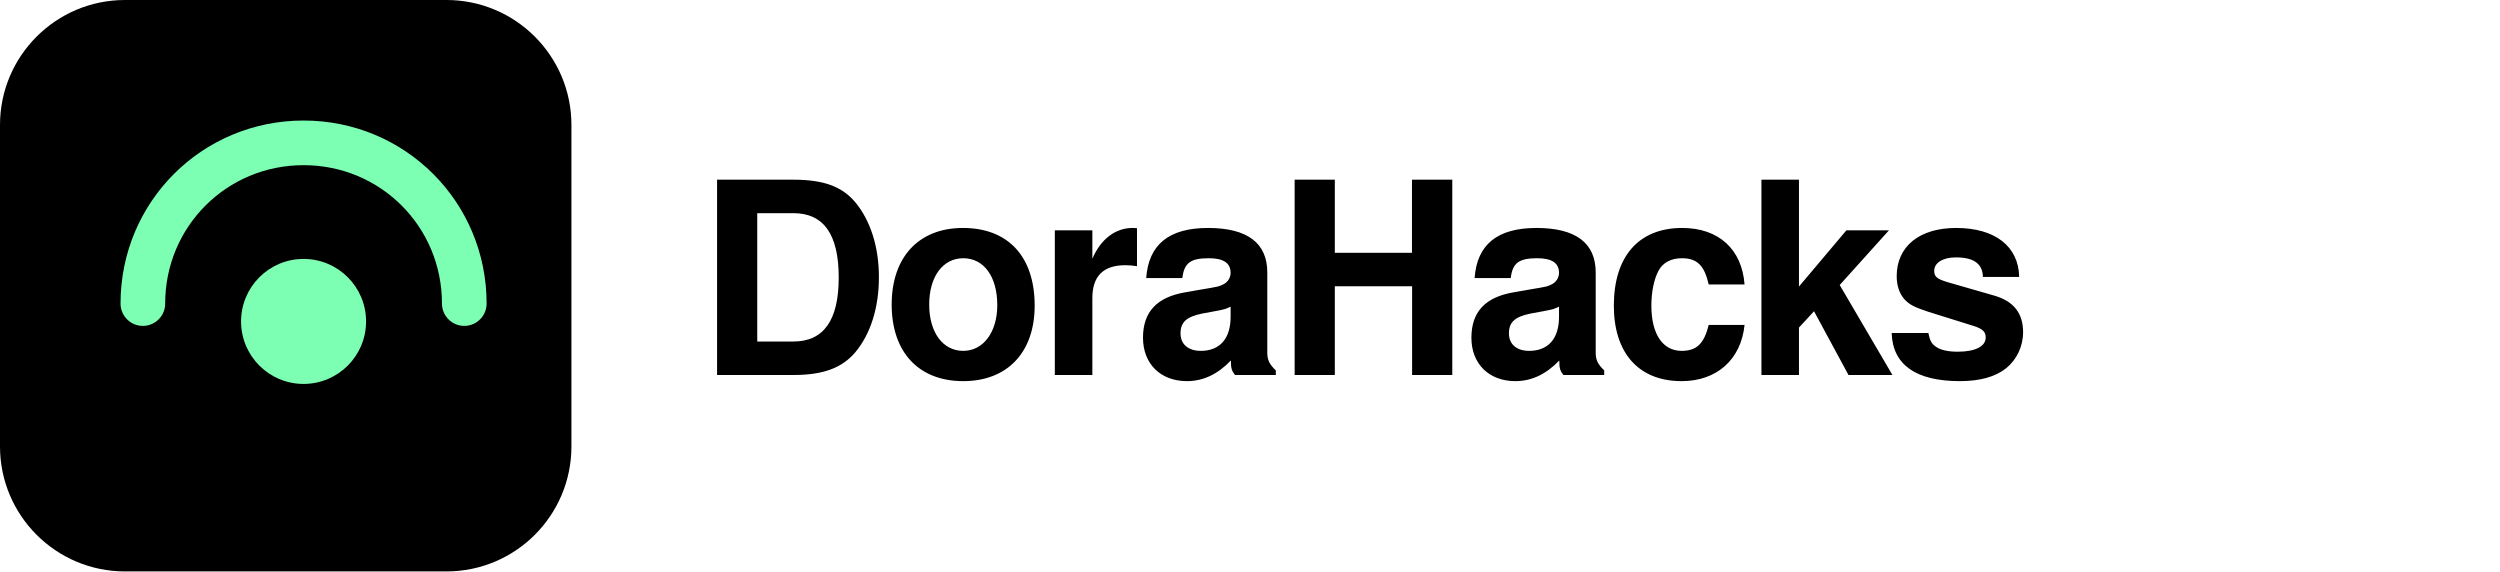
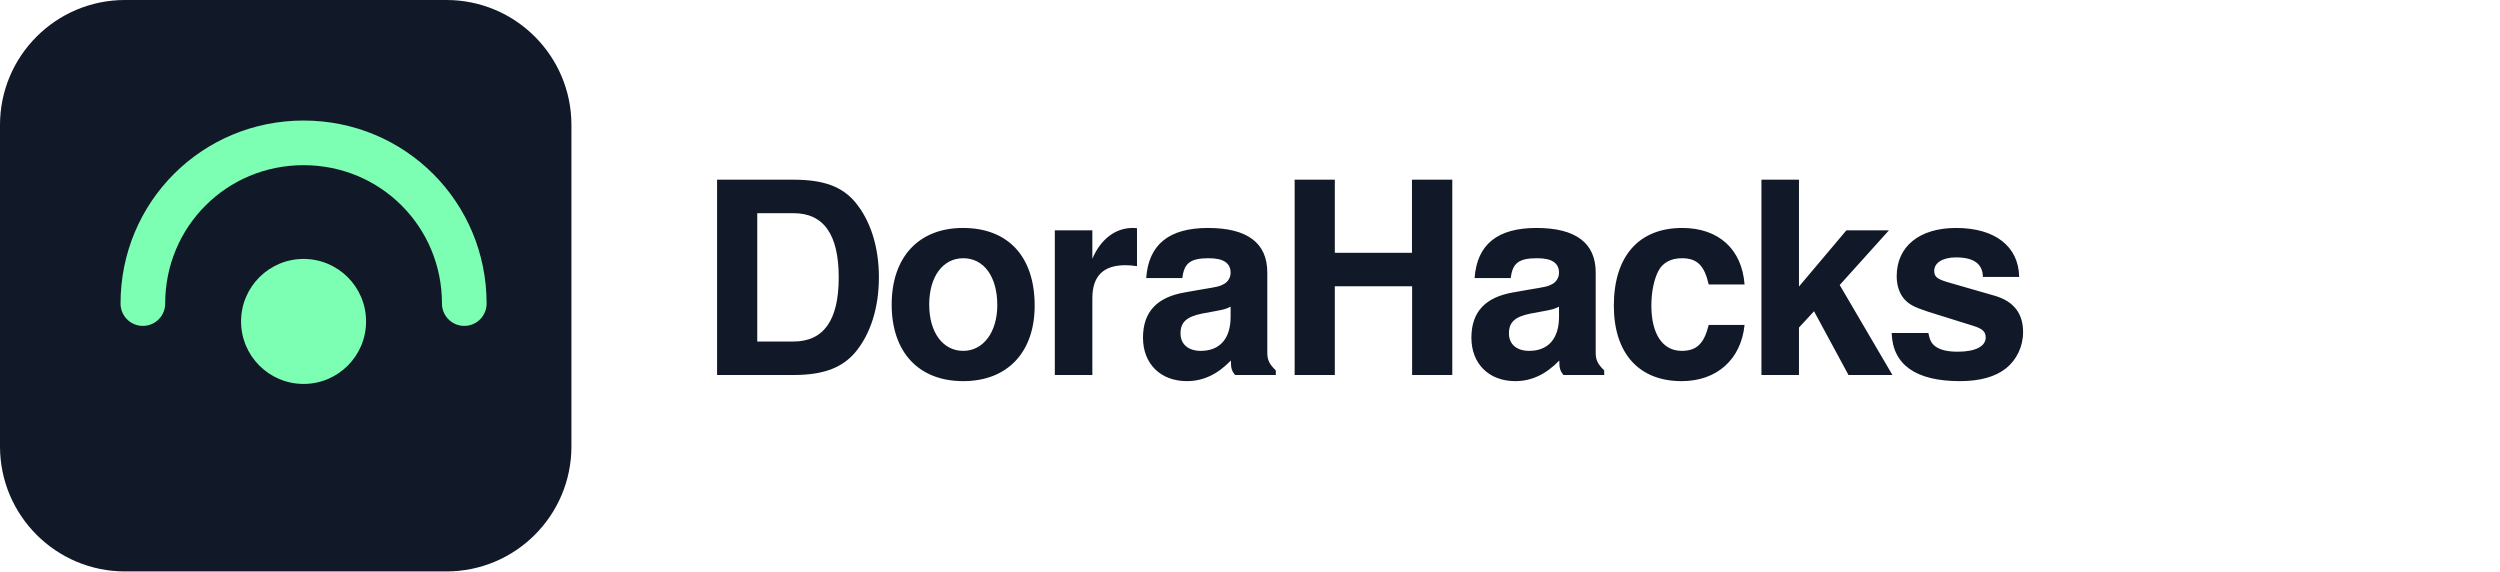
<svg xmlns="http://www.w3.org/2000/svg" viewBox="0 0 280 64" fill="none" role="img" aria-label="DoraHacks">
-   <rect width="64" height="64" rx="14" fill="currentColor" />
+   <rect width="64" height="64" rx="14" fill="#111827" />
  <path d="M16 34c0-10 8-18 18-18s18 8 18 18" stroke="#7CFFB2" stroke-width="5" stroke-linecap="round" fill="none" />
  <circle cx="34" cy="36" r="7" fill="#7CFFB2" />
-   <text x="78" y="42" font-family="Helvetica Neue, Helvetica, Arial, sans-serif" font-size="30" font-weight="700" fill="currentColor" letter-spacing="-0.03em">DoraHacks</text>
+   <text x="78" y="42" font-family="Helvetica Neue, Helvetica, Arial, sans-serif" font-size="30" font-weight="700" fill="#111827" letter-spacing="-0.03em">DoraHacks</text>
</svg>
